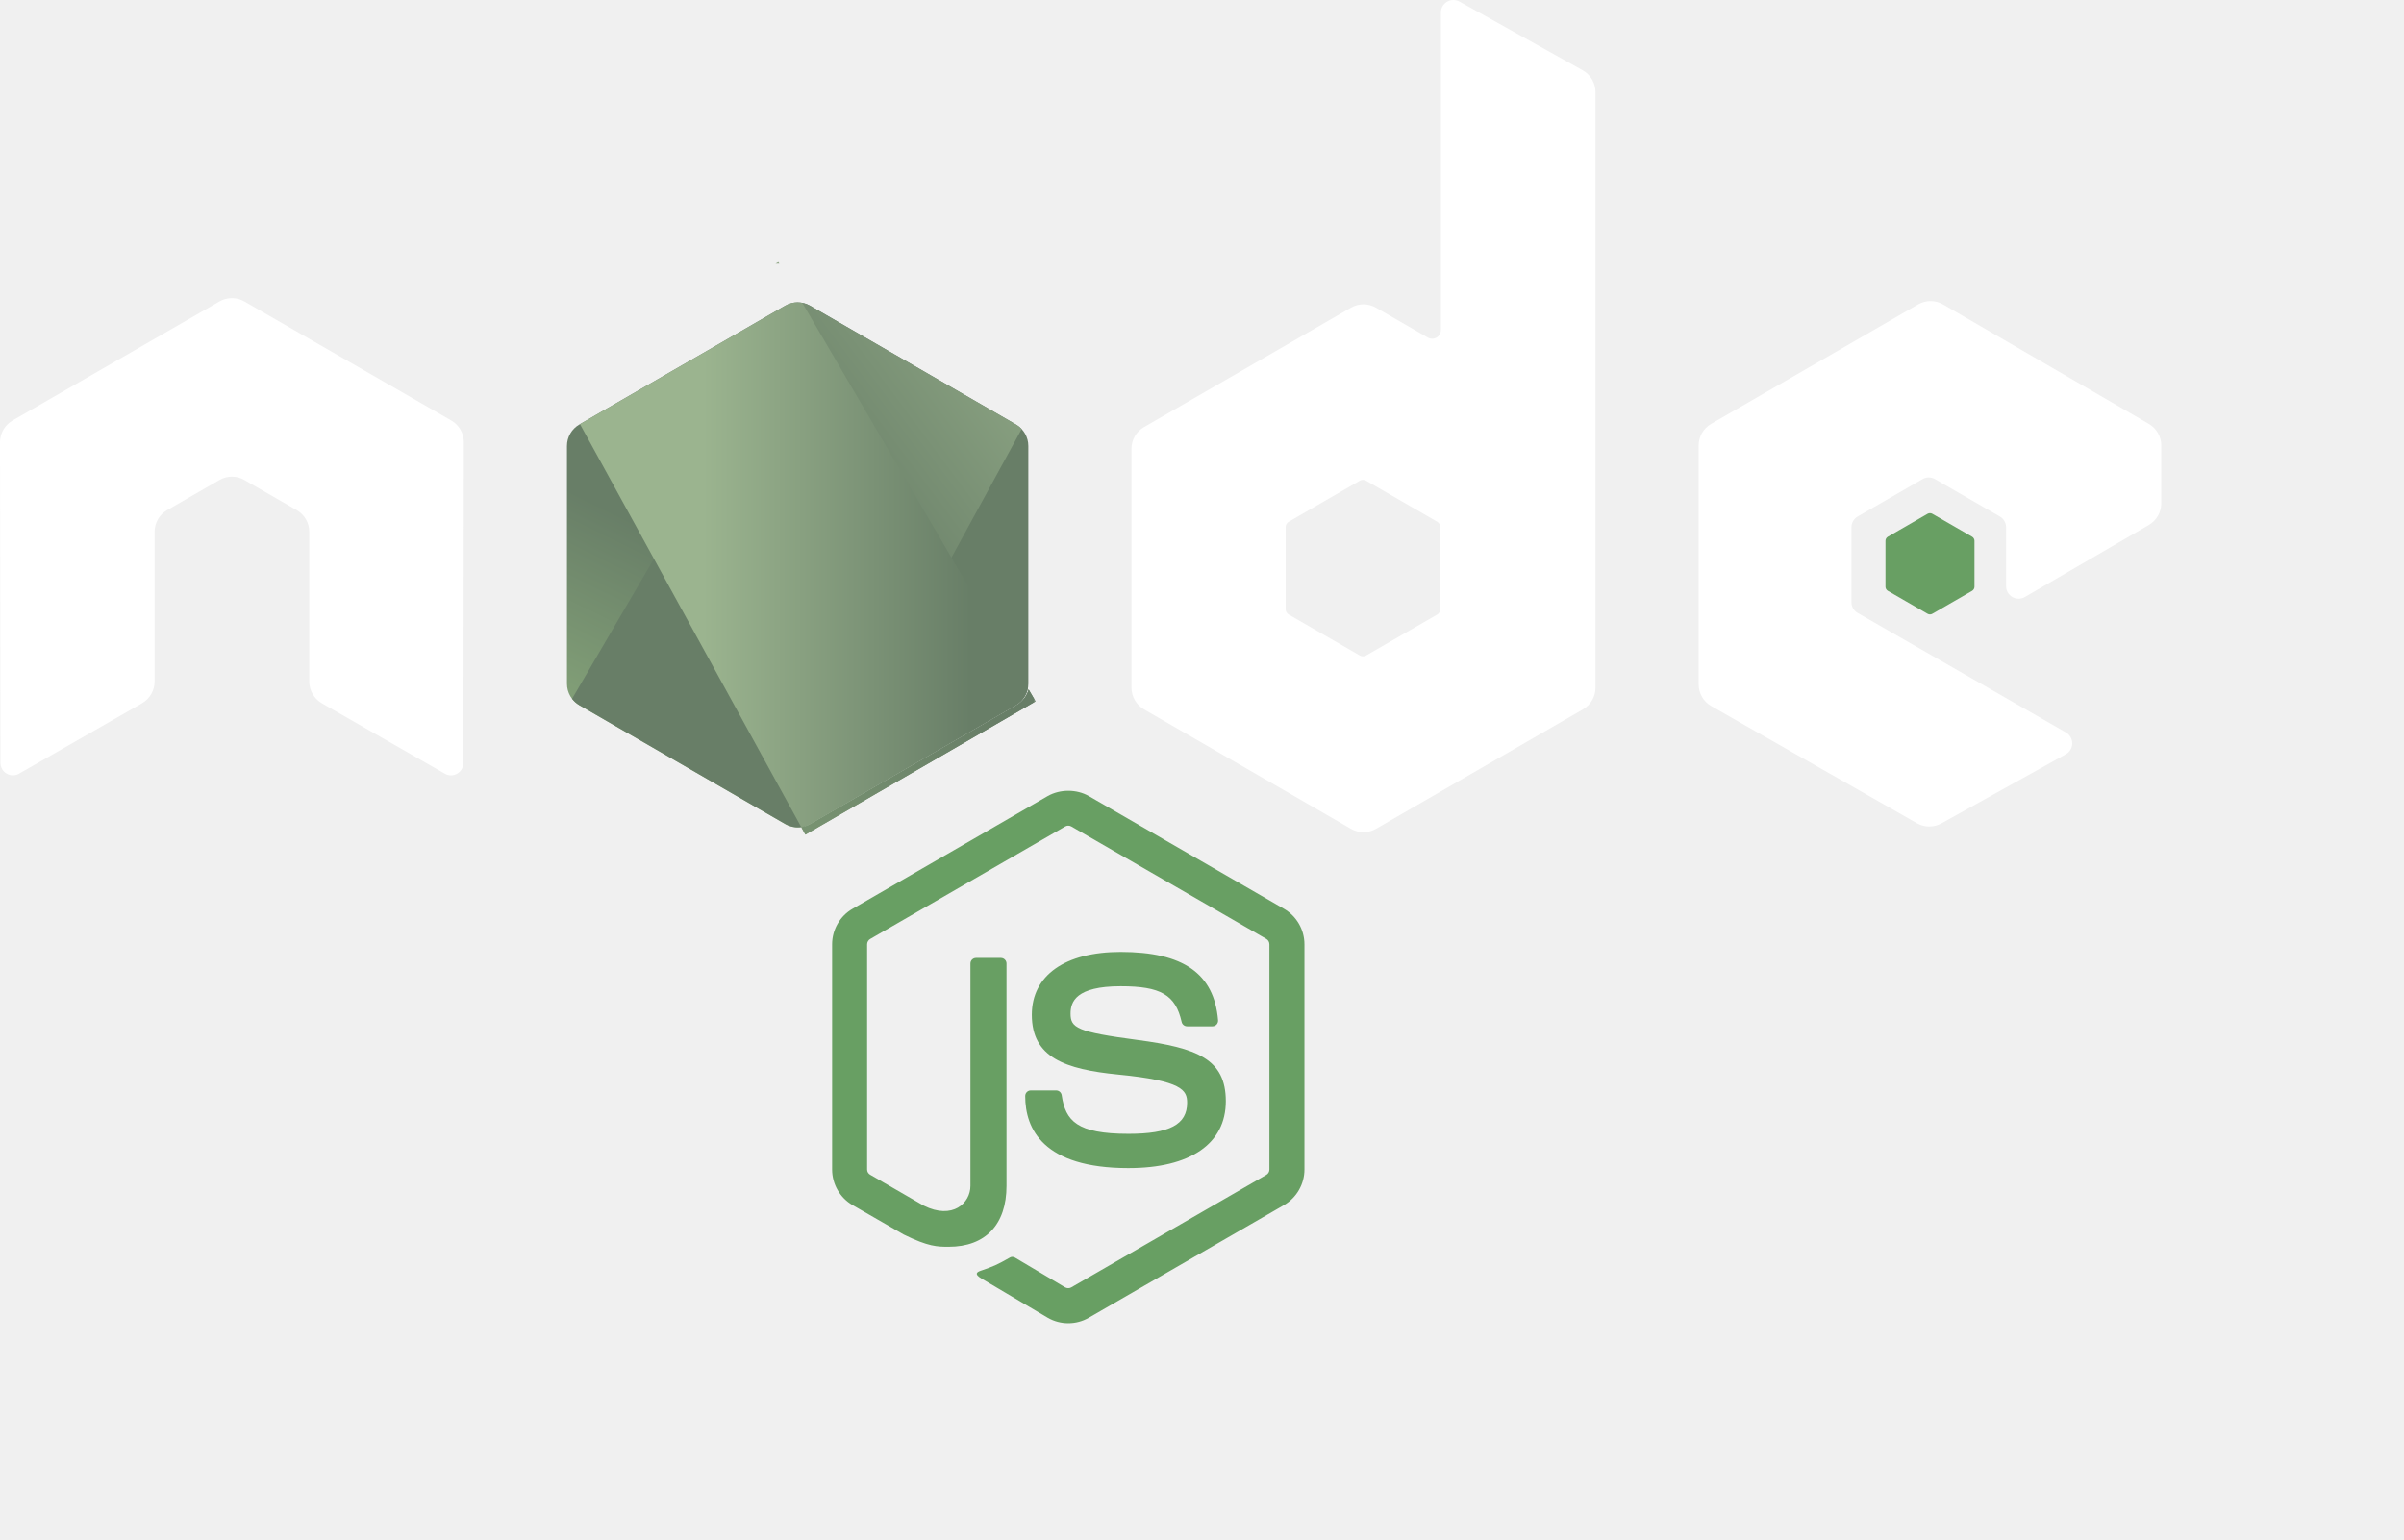
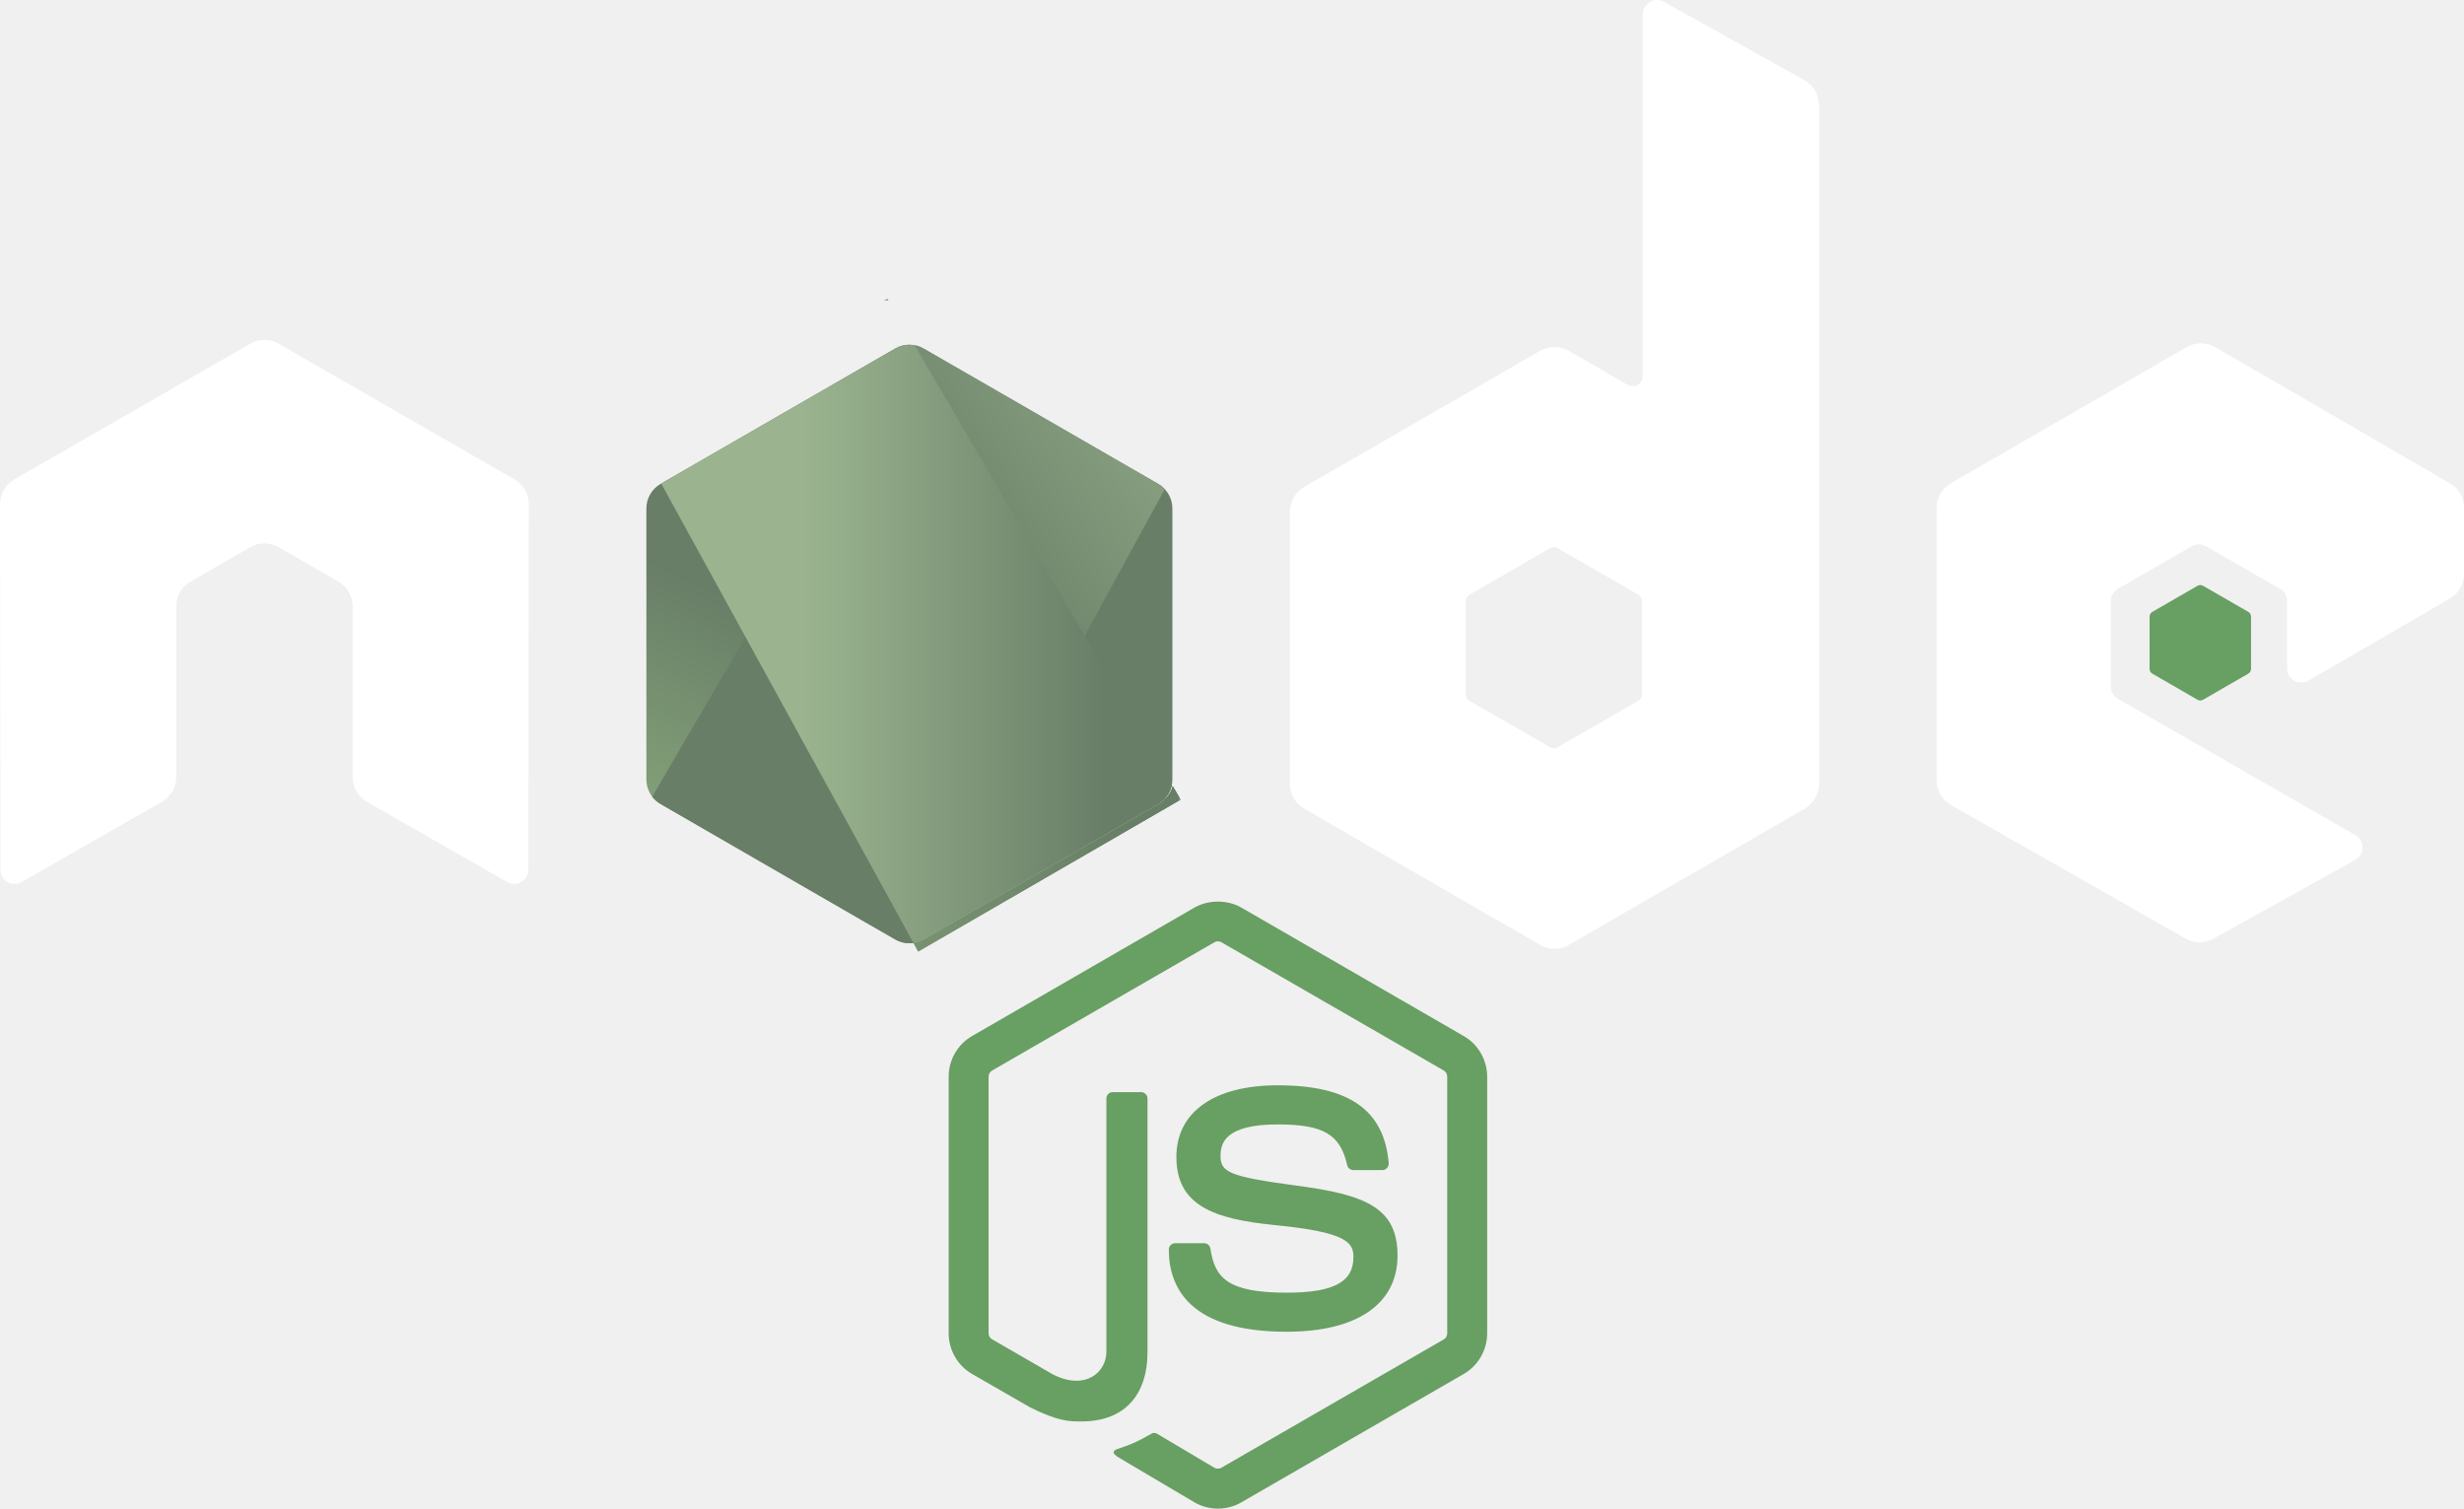
- <svg xmlns="http://www.w3.org/2000/svg" viewBox="0 0 445 285" version="1.1" id="svg6" width="445" height="285">
+ <svg xmlns="http://www.w3.org/2000/svg" viewBox="0 0 490 300" version="1.1" id="svg6" width="490" height="300">
  <defs id="defs10">
    <clipPath clipPathUnits="userSpaceOnUse" id="clipPath17471">
      <path d="M 0,600 H 600 V 0 H 0 Z" id="path17469" />
    </clipPath>
    <linearGradient x1="0" y1="0" x2="1" y2="0" gradientUnits="userSpaceOnUse" gradientTransform="matrix(-34.42458,70.22615,-70.22615,-34.42458,163.1439,72.98019)" spreadMethod="pad" id="linearGradient17519">
      <stop style="stop-opacity:1;stop-color:#687e67" offset="0" id="stop17513" />
      <stop style="stop-opacity:1;stop-color:#687e67" offset="0.529" id="stop17515" />
      <stop style="stop-opacity:1;stop-color:#83a178" offset="1" id="stop17517" />
    </linearGradient>
    <linearGradient x1="0" y1="0" x2="1" y2="0" gradientUnits="userSpaceOnUse" gradientTransform="matrix(96.59285,-71.36796,71.36796,96.59285,141.8515,109.7326)" spreadMethod="pad" id="linearGradient17545">
      <stop style="stop-opacity:1;stop-color:#687e67" offset="0" id="stop17535" />
      <stop style="stop-opacity:1;stop-color:#687e67" offset="0.138" id="stop17537" />
      <stop style="stop-opacity:1;stop-color:#9bb48f" offset="0.697" id="stop17539" />
      <stop style="stop-opacity:1;stop-color:#9bb48f" offset="0.908" id="stop17541" />
      <stop style="stop-opacity:1;stop-color:#9bb48f" offset="1" id="stop17543" />
    </linearGradient>
    <clipPath clipPathUnits="userSpaceOnUse" id="clipPath17555">
      <path d="m 239.032,373.393 -42.134,-24.315 c -1.575,-0.909 -2.545,-2.588 -2.545,-4.407 v -48.666 c 0,-1.818 0.97,-3.497 2.544,-4.408 l 42.133,-24.334 c 1.576,-0.909 3.516,-0.909 5.091,0 l 42.124,24.334 c 1.574,0.911 2.543,2.59 2.543,4.408 v 48.668 c 0,1.817 -0.969,3.496 -2.545,4.405 l -42.123,24.315 c -0.787,0.454 -1.666,0.682 -2.544,0.682 -0.879,0 -1.757,-0.228 -2.544,-0.682" id="path17553" />
    </clipPath>
    <linearGradient x1="0" y1="0" x2="1" y2="0" gradientUnits="userSpaceOnUse" gradientTransform="matrix(88.10062,0,0,88.10062,103.601,48.6706)" spreadMethod="pad" id="linearGradient17579">
      <stop style="stop-opacity:1;stop-color:#9bb48f" offset="0" id="stop17569" />
      <stop style="stop-opacity:1;stop-color:#9bb48f" offset="0.092" id="stop17571" />
      <stop style="stop-opacity:1;stop-color:#9bb48f" offset="0.303" id="stop17573" />
      <stop style="stop-opacity:1;stop-color:#687e67" offset="0.862" id="stop17575" />
      <stop style="stop-opacity:1;stop-color:#687e67" offset="1" id="stop17577" />
    </linearGradient>
    <linearGradient x1="0" y1="0" x2="1" y2="0" gradientUnits="userSpaceOnUse" gradientTransform="matrix(88.10062,0,0,88.10062,103.601,104.576)" spreadMethod="pad" id="linearGradient17605">
      <stop style="stop-opacity:1;stop-color:#9bb48f" offset="0" id="stop17595" />
      <stop style="stop-opacity:1;stop-color:#9bb48f" offset="0.092" id="stop17597" />
      <stop style="stop-opacity:1;stop-color:#9bb48f" offset="0.303" id="stop17599" />
      <stop style="stop-opacity:1;stop-color:#687e67" offset="0.862" id="stop17601" />
      <stop style="stop-opacity:1;stop-color:#687e67" offset="1" id="stop17603" />
    </linearGradient>
    <clipPath clipPathUnits="userSpaceOnUse" id="clipPath17615">
      <path d="m 239.032,373.393 -42.134,-24.315 c -1.575,-0.909 -2.545,-2.588 -2.545,-4.407 v -48.666 c 0,-1.818 0.97,-3.497 2.544,-4.408 l 42.133,-24.334 c 1.576,-0.909 3.516,-0.909 5.091,0 l 42.124,24.334 c 1.574,0.911 2.543,2.59 2.543,4.408 v 48.668 c 0,1.817 -0.969,3.496 -2.545,4.405 l -42.123,24.315 c -0.787,0.454 -1.666,0.682 -2.544,0.682 -0.879,0 -1.757,-0.228 -2.544,-0.682" id="path17613" />
    </clipPath>
    <linearGradient x1="0" y1="0" x2="1" y2="0" gradientUnits="userSpaceOnUse" gradientTransform="matrix(88.10062,0,0,88.10062,103.601,129.7269)" spreadMethod="pad" id="linearGradient17639">
      <stop style="stop-opacity:1;stop-color:#9bb48f" offset="0" id="stop17629" />
      <stop style="stop-opacity:1;stop-color:#9bb48f" offset="0.092" id="stop17631" />
      <stop style="stop-opacity:1;stop-color:#9bb48f" offset="0.303" id="stop17633" />
      <stop style="stop-opacity:1;stop-color:#687e67" offset="0.862" id="stop17635" />
      <stop style="stop-opacity:1;stop-color:#687e67" offset="1" id="stop17637" />
    </linearGradient>
    <clipPath clipPathUnits="userSpaceOnUse" id="clipPath17649">
      <path d="m 239.032,373.393 -42.134,-24.315 c -1.575,-0.909 -2.545,-2.588 -2.545,-4.407 v -48.666 c 0,-1.818 0.97,-3.497 2.544,-4.408 l 42.133,-24.334 c 1.576,-0.909 3.516,-0.909 5.091,0 l 42.124,24.334 c 1.574,0.911 2.543,2.59 2.543,4.408 v 48.668 c 0,1.817 -0.969,3.496 -2.545,4.405 l -42.123,24.315 c -0.787,0.454 -1.666,0.682 -2.544,0.682 -0.879,0 -1.757,-0.228 -2.544,-0.682" id="path17647" />
    </clipPath>
    <linearGradient x1="0" y1="0" x2="1" y2="0" gradientUnits="userSpaceOnUse" gradientTransform="matrix(88.10062,0,0,88.10062,103.601,141.0945)" spreadMethod="pad" id="linearGradient17673">
      <stop style="stop-opacity:1;stop-color:#9bb48f" offset="0" id="stop17663" />
      <stop style="stop-opacity:1;stop-color:#9bb48f" offset="0.092" id="stop17665" />
      <stop style="stop-opacity:1;stop-color:#9bb48f" offset="0.303" id="stop17667" />
      <stop style="stop-opacity:1;stop-color:#687e67" offset="0.862" id="stop17669" />
      <stop style="stop-opacity:1;stop-color:#687e67" offset="1" id="stop17671" />
    </linearGradient>
    <clipPath clipPathUnits="userSpaceOnUse" id="clipPath17683">
      <path d="m 239.032,373.393 -42.134,-24.315 c -1.575,-0.909 -2.545,-2.588 -2.545,-4.407 v -48.666 c 0,-1.818 0.97,-3.497 2.544,-4.408 l 42.133,-24.334 c 1.576,-0.909 3.516,-0.909 5.091,0 l 42.124,24.334 c 1.574,0.911 2.543,2.59 2.543,4.408 v 48.668 c 0,1.817 -0.969,3.496 -2.545,4.405 l -42.123,24.315 c -0.787,0.454 -1.666,0.682 -2.544,0.682 -0.879,0 -1.757,-0.228 -2.544,-0.682" id="path17681" />
    </clipPath>
    <linearGradient x1="0" y1="0" x2="1" y2="0" gradientUnits="userSpaceOnUse" gradientTransform="matrix(-54.33486,110.8431,-110.8431,-54.33486,204.5368,70.89814)" spreadMethod="pad" id="linearGradient17703">
      <stop style="stop-opacity:1;stop-color:#687e67" offset="0" id="stop17697" />
      <stop style="stop-opacity:1;stop-color:#687e67" offset="0.529" id="stop17699" />
      <stop style="stop-opacity:1;stop-color:#83a178" offset="1" id="stop17701" />
    </linearGradient>
  </defs>
-   <g id="g18197">
+   <g id="g18197" transform="matrix(1.224799,0,0,1.224402,1.4347147e-7,1.6232728e-6)">
    <path d="m 197.737,245.018 c -1.32,0 -2.634,-0.345 -3.789,-1.014 l -12.062,-7.137 c -1.801,-1.007 -0.922,-1.365 -0.327,-1.572 2.403,-0.834 2.889,-1.026 5.454,-2.481 0.267,-0.151 0.621,-0.093 0.897,0.069 l 9.267,5.501 c 0.336,0.186 0.809,0.186 1.119,0 l 36.129,-20.853 c 0.336,-0.192 0.552,-0.579 0.552,-0.978 v -41.695 c 0,-0.408 -0.215,-0.789 -0.561,-0.996 l -36.114,-20.835 c -0.334,-0.195 -0.777,-0.195 -1.113,0 l -36.105,20.841 c -0.351,0.201 -0.573,0.594 -0.573,0.989 v 41.695 c 0,0.399 0.222,0.777 0.57,0.966 l 9.897,5.718 c 5.37,2.685 8.658,-0.477 8.658,-3.655 v -41.166 c 0,-0.582 0.468,-1.041 1.05,-1.041 h 4.581 c 0.573,0 1.047,0.459 1.047,1.041 v 41.166 c 0,7.167 -3.903,11.277 -10.698,11.277 -2.088,0 -3.732,0 -8.322,-2.262 l -9.474,-5.454 c -2.341,-1.353 -3.789,-3.882 -3.789,-6.591 v -41.695 c 0,-2.709 1.449,-5.238 3.789,-6.585 L 193.948,147.397 c 2.286,-1.292 5.325,-1.292 7.593,0 l 36.127,20.877 c 2.34,1.353 3.795,3.876 3.795,6.585 v 41.695 c 0,2.709 -1.455,5.229 -3.795,6.591 l -36.127,20.859 c -1.155,0.669 -2.465,1.014 -3.804,1.014" style="fill:#689f63;fill-opacity:1;fill-rule:nonzero;stroke:none;stroke-width:0.904" id="path17475" />
    <path d="m 208.897,216.292 c -15.81,0 -19.122,-7.257 -19.122,-13.344 0,-0.579 0.465,-1.041 1.044,-1.041 h 4.671 c 0.522,0 0.957,0.375 1.038,0.884 0.705,4.755 2.808,7.155 12.369,7.155 7.611,0 10.851,-1.722 10.851,-5.76 0,-2.328 -0.919,-4.056 -12.747,-5.215 -9.886,-0.978 -16,-3.162 -16,-11.069 0,-7.29 6.144,-11.637 16.447,-11.637 11.574,0 17.301,4.017 18.027,12.636 0.027,0.298 -0.078,0.582 -0.276,0.804 -0.198,0.207 -0.474,0.334 -0.765,0.334 h -4.689 c -0.486,0 -0.915,-0.345 -1.014,-0.817 -1.125,-5.004 -3.861,-6.603 -11.283,-6.603 -8.31,0 -9.276,2.895 -9.276,5.064 0,2.628 1.139,3.392 12.36,4.877 11.103,1.468 16.377,3.546 16.377,11.35 0,7.872 -6.564,12.381 -18.012,12.381" style="fill:#689f63;fill-opacity:1;fill-rule:nonzero;stroke:none;stroke-width:0.904" id="path17479" />
    <path d="m 85.858,81.89 c 0,-1.665 -0.876,-3.195 -2.313,-4.02 L 45.24,55.827 C 44.592,55.445 43.866,55.247 43.132,55.217 h -0.396 c -0.733,0.03 -1.458,0.228 -2.115,0.61 L 2.316,77.871 C 0.888,78.695 -6.3822e-7,80.226 -6.3822e-7,81.89 L 0.084,141.249 c 0,0.826 0.429,1.593 1.155,1.999 0.711,0.426 1.59,0.426 2.298,0 l 22.765,-13.036 c 1.44,-0.855 2.316,-2.364 2.316,-4.014 V 98.466 c 0,-1.653 0.875,-3.183 2.31,-4.005 l 9.693,-5.583 c 0.723,-0.417 1.512,-0.621 2.319,-0.621 0.79,0 1.599,0.204 2.301,0.621 l 9.69,5.583 c 1.434,0.822 2.313,2.352 2.313,4.005 v 27.731 c 0,1.65 0.888,3.169 2.319,4.014 l 22.758,13.036 c 0.714,0.426 1.605,0.426 2.312,0 0.705,-0.405 1.149,-1.173 1.149,-1.999 z" style="fill:#ffffff;fill-opacity:1;fill-rule:evenodd;stroke:none;stroke-width:0.904" id="path17487" />
    <path d="m 266.61,112.798 c 0,0.412 -0.221,0.795 -0.579,1 l -13.157,7.584 c -0.357,0.205 -0.798,0.205 -1.155,0 l -13.157,-7.584 c -0.359,-0.205 -0.579,-0.588 -0.579,-1 V 97.606 c 0,-0.412 0.22,-0.795 0.578,-1.002 l 13.156,-7.598 c 0.359,-0.207 0.799,-0.207 1.159,0 l 13.156,7.598 c 0.357,0.207 0.578,0.59 0.578,1.002 z M 270.165,0.292 c -0.717,-0.398 -1.592,-0.39 -2.3,0.026 -0.706,0.415 -1.141,1.175 -1.141,1.995 V 61.097 c 0,0.578 -0.309,1.113 -0.808,1.403 -0.501,0.289 -1.119,0.289 -1.62,0 l -9.594,-5.527 c -1.431,-0.826 -3.192,-0.824 -4.623,9.05e-4 l -38.319,22.114 c -1.433,0.827 -2.314,2.354 -2.314,4.007 v 44.238 c 0,1.653 0.882,3.18 2.312,4.008 l 38.318,22.131 c 1.433,0.827 3.196,0.827 4.629,0 l 38.324,-22.131 c 1.431,-0.828 2.313,-2.355 2.313,-4.008 V 17.058 c 0,-1.677 -0.908,-3.223 -2.373,-4.041 z" style="fill:#ffffff;fill-opacity:1;fill-rule:evenodd;stroke:none;stroke-width:0.904" id="path17491" />
    <path d="m 397.763,97.209 c 1.425,-0.827 2.303,-2.352 2.303,-4.001 V 82.487 c 0,-1.649 -0.877,-3.174 -2.304,-4.002 L 359.688,56.38 c -1.433,-0.833 -3.201,-0.834 -4.637,-0.006 l -38.305,22.114 c -1.432,0.827 -2.313,2.353 -2.313,4.006 v 44.226 c 0,1.664 0.893,3.199 2.337,4.021 l 38.067,21.691 c 1.404,0.801 3.125,0.81 4.537,0.025 l 23.025,-12.798 c 0.731,-0.407 1.186,-1.173 1.19,-2.007 0.005,-0.835 -0.439,-1.607 -1.161,-2.022 l -38.549,-22.125 c -0.72,-0.412 -1.163,-1.179 -1.163,-2.007 V 97.639 c 0,-0.827 0.441,-1.592 1.158,-2.004 l 11.997,-6.917 c 0.714,-0.412 1.595,-0.412 2.31,0 l 12.003,6.917 c 0.717,0.412 1.158,1.177 1.158,2.004 v 10.905 c 0,0.828 0.443,1.593 1.16,2.006 0.717,0.414 1.601,0.411 2.316,-0.005 z" style="fill:#ffffff;fill-opacity:1;fill-rule:evenodd;stroke:none;stroke-width:0.904" id="path17495" />
    <path d="m 356.805,95.137 c 0.275,-0.159 0.613,-0.159 0.888,0 l 7.352,4.241 c 0.275,0.159 0.444,0.452 0.444,0.77 v 8.49 c 0,0.318 -0.169,0.61 -0.444,0.77 l -7.352,4.242 c -0.275,0.159 -0.613,0.159 -0.888,0 l -7.347,-4.242 c -0.275,-0.159 -0.444,-0.451 -0.444,-0.77 v -8.49 c 0,-0.317 0.169,-0.61 0.444,-0.77 z" style="fill:#689f63;fill-opacity:1;fill-rule:evenodd;stroke:none;stroke-width:0.904" id="path17499" />
    <path d="m 145.355,56.604 -38.105,21.99 c -1.425,0.822 -2.302,2.34 -2.302,3.986 v 0 44.012 c 0,1.644 0.876,3.163 2.301,3.986 v 0 l 38.104,22.007 c 1.425,0.822 3.18,0.822 4.604,0 v 0 l 38.096,-22.007 c 1.423,-0.824 2.3,-2.342 2.3,-3.986 v 0 -44.014 c 0,-1.643 -0.876,-3.162 -2.302,-3.984 v 0 L 149.957,56.604 c -0.712,-0.411 -1.507,-0.617 -2.301,-0.617 v 0 c -0.795,0 -1.589,0.206 -2.301,0.617" style="fill:url(#linearGradient17519);stroke:none;stroke-width:0.904" id="path17521" />
    <path d="m 105.896,129.387 c 0.363,0.475 0.819,0.882 1.354,1.191 v 0 l 32.687,18.878 5.442,3.129 c 0.814,0.469 1.743,0.668 2.655,0.601 v 0 c 0.305,-0.025 0.609,-0.081 0.905,-0.167 v 0 L 189.119,79.442 c -0.307,-0.33 -0.666,-0.617 -1.068,-0.848 v 0 L 163.102,64.192 149.917,56.604 c -0.377,-0.217 -0.781,-0.374 -1.196,-0.476 v 0 z" style="fill:url(#linearGradient17545);stroke:none;stroke-width:0.904" id="path17547" />
    <path d="m 144.085,48.521 -0.525,0.299 h 0.7 z" style="fill:url(#linearGradient17579);stroke:none;stroke-width:0.904" id="path17581" />
    <path d="m 147.194,56.012 c -0.638,0.063 -1.264,0.261 -1.839,0.592 v 0 l -37.996,21.926 40.961,74.622 c 0.568,-0.082 1.124,-0.272 1.637,-0.568 v 0 l 38.096,-22.007 c 1.177,-0.681 1.98,-1.837 2.223,-3.144 v 0 L 148.514,56.088 c -0.308,-0.061 -0.622,-0.092 -0.936,-0.092 v 0 c -0.128,0 -0.257,0.005 -0.384,0.016" style="fill:url(#linearGradient17605);stroke:none;stroke-width:0.904" id="path17607" />
    <path d="m 191.701,129.87 -0.252,-0.431 v 0.578 z" style="fill:url(#linearGradient17639);stroke:none;stroke-width:0.904" id="path17641" />
    <path d="m 188.149,130.578 -38.143,22.006 c -0.525,0.303 -1.097,0.493 -1.683,0.572 l 0.76,1.384 42.367,-24.524 v -0.578 l -1.047,-1.79 c -0.314,1.219 -1.142,2.286 -2.253,2.929" style="fill:url(#linearGradient17673);stroke:none;stroke-width:0.904" id="path17675" />
    <path d="m 188.149,130.578 -38.143,22.006 c -0.525,0.303 -1.097,0.493 -1.683,0.572 l 0.76,1.384 42.367,-24.524 v -0.578 l -1.047,-1.79 c -0.314,1.219 -1.142,2.286 -2.253,2.929" style="fill:url(#linearGradient17703);stroke:none;stroke-width:0.904" id="path17705" />
  </g>
</svg>
